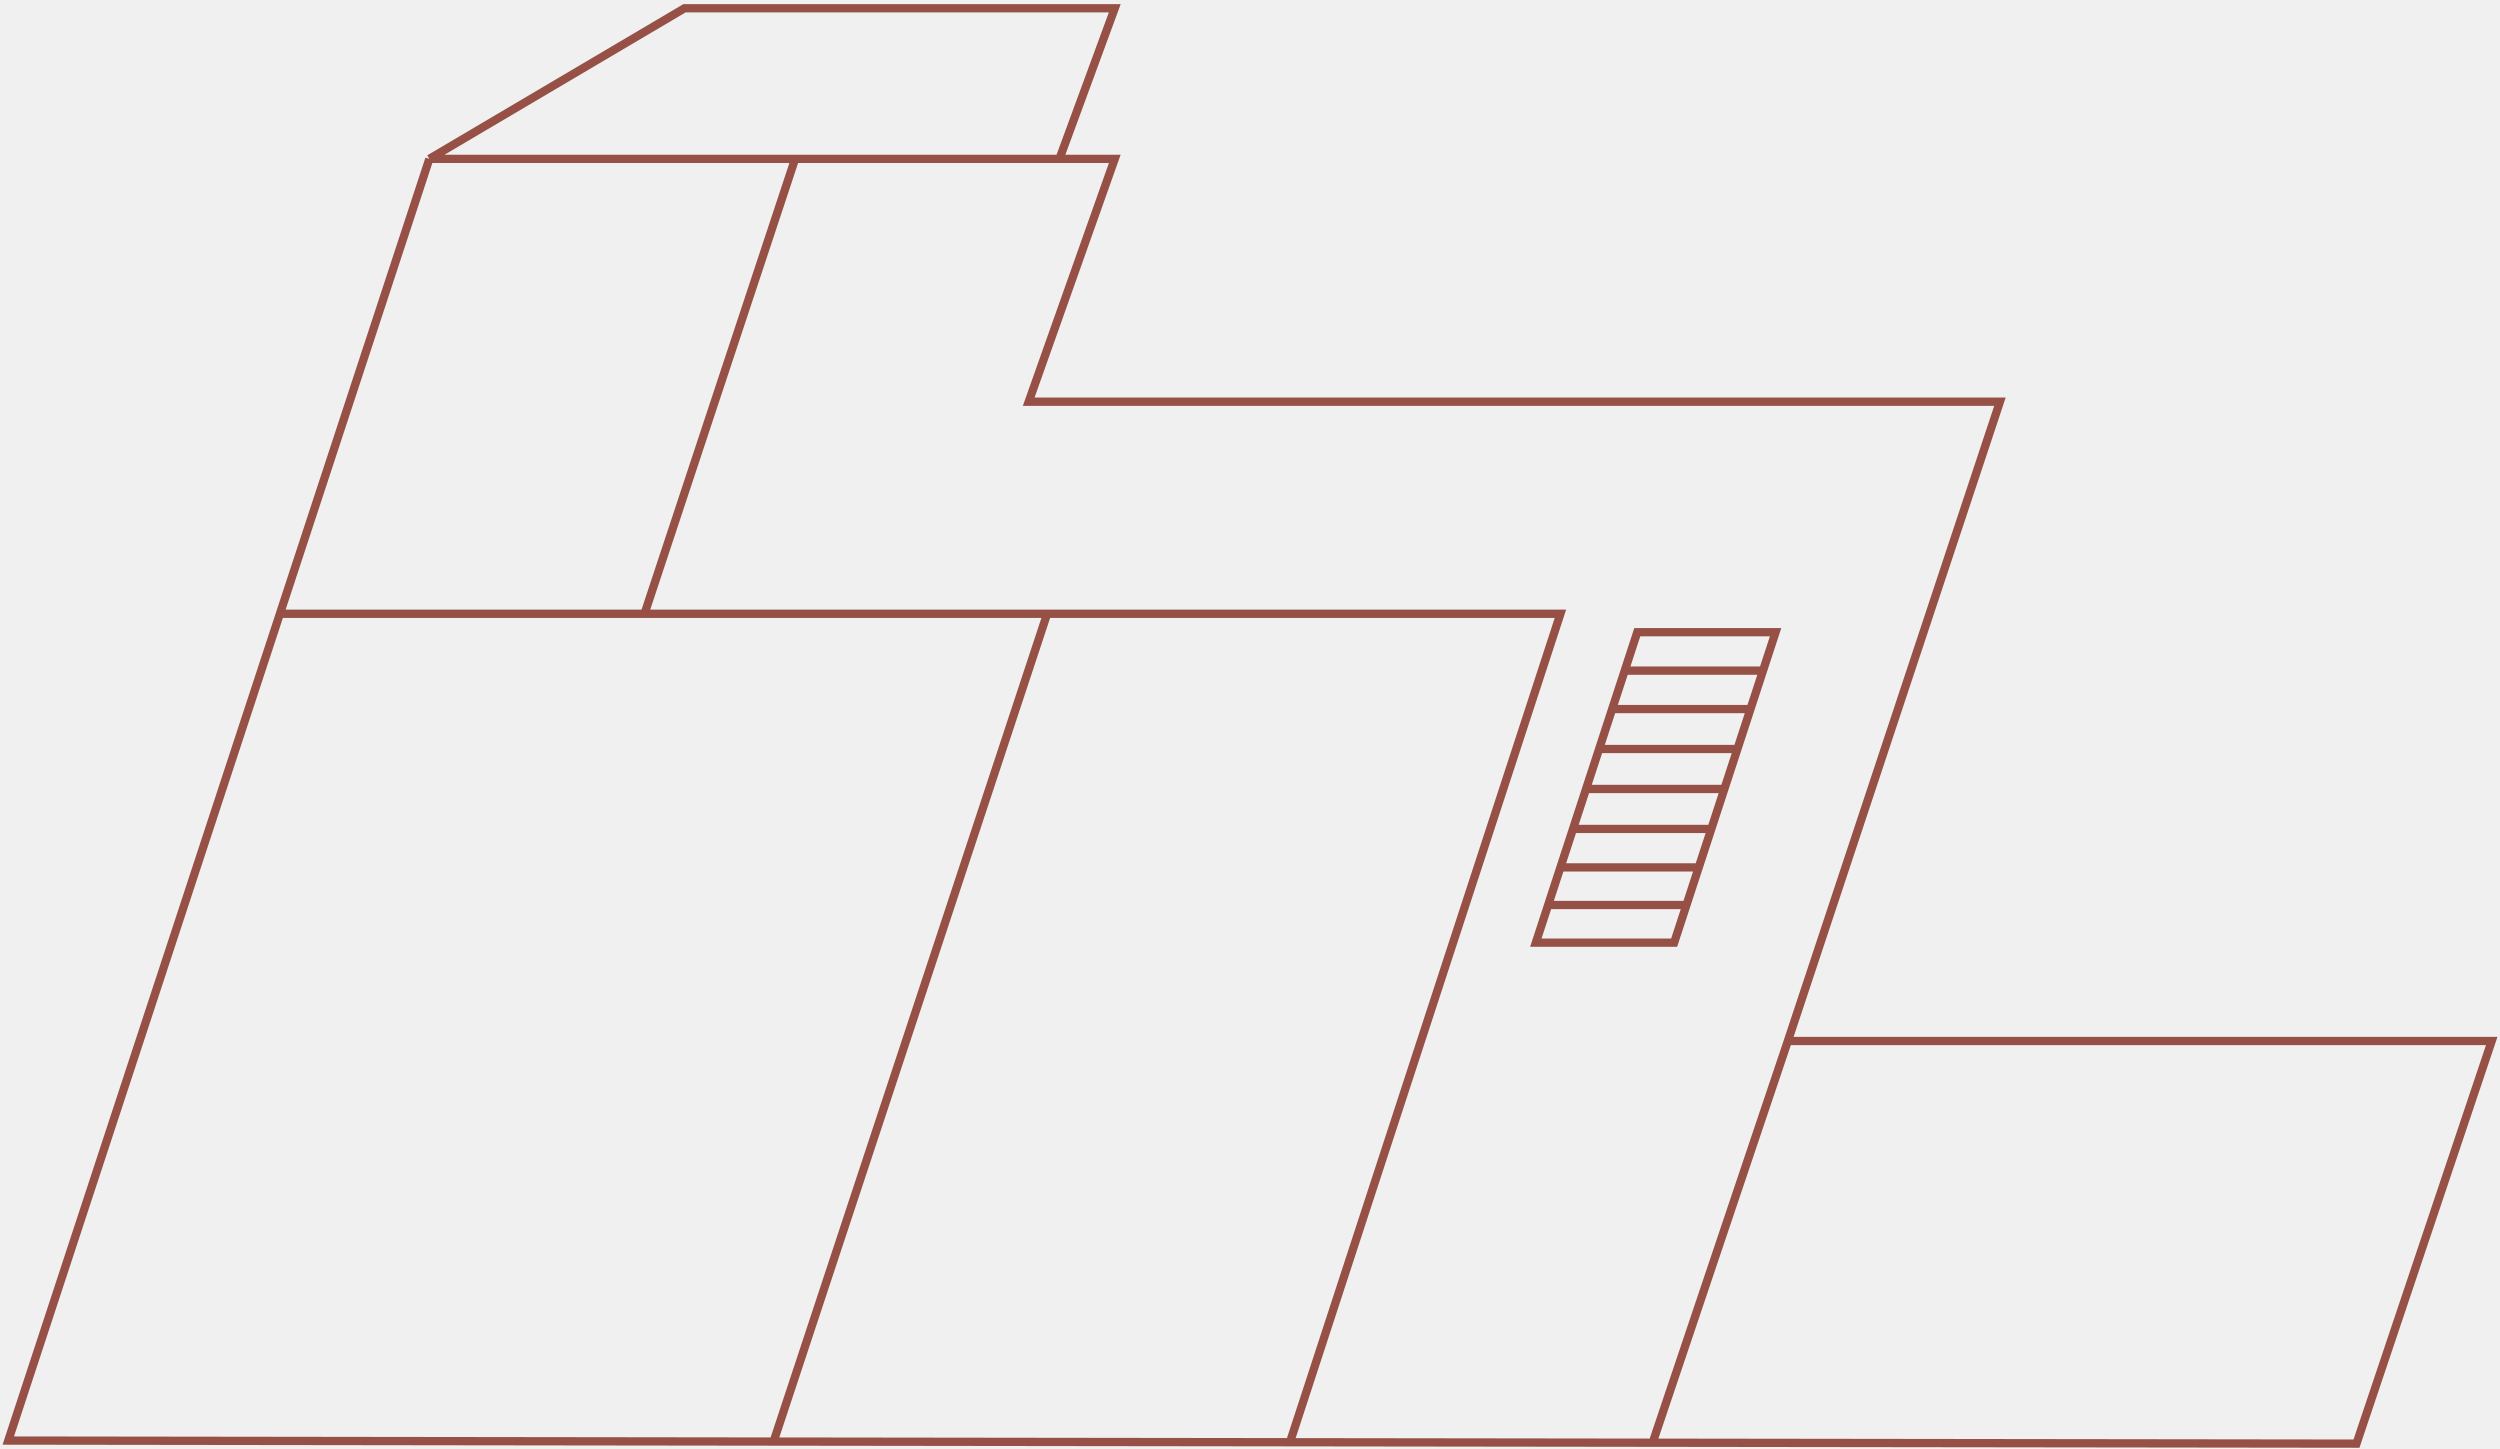
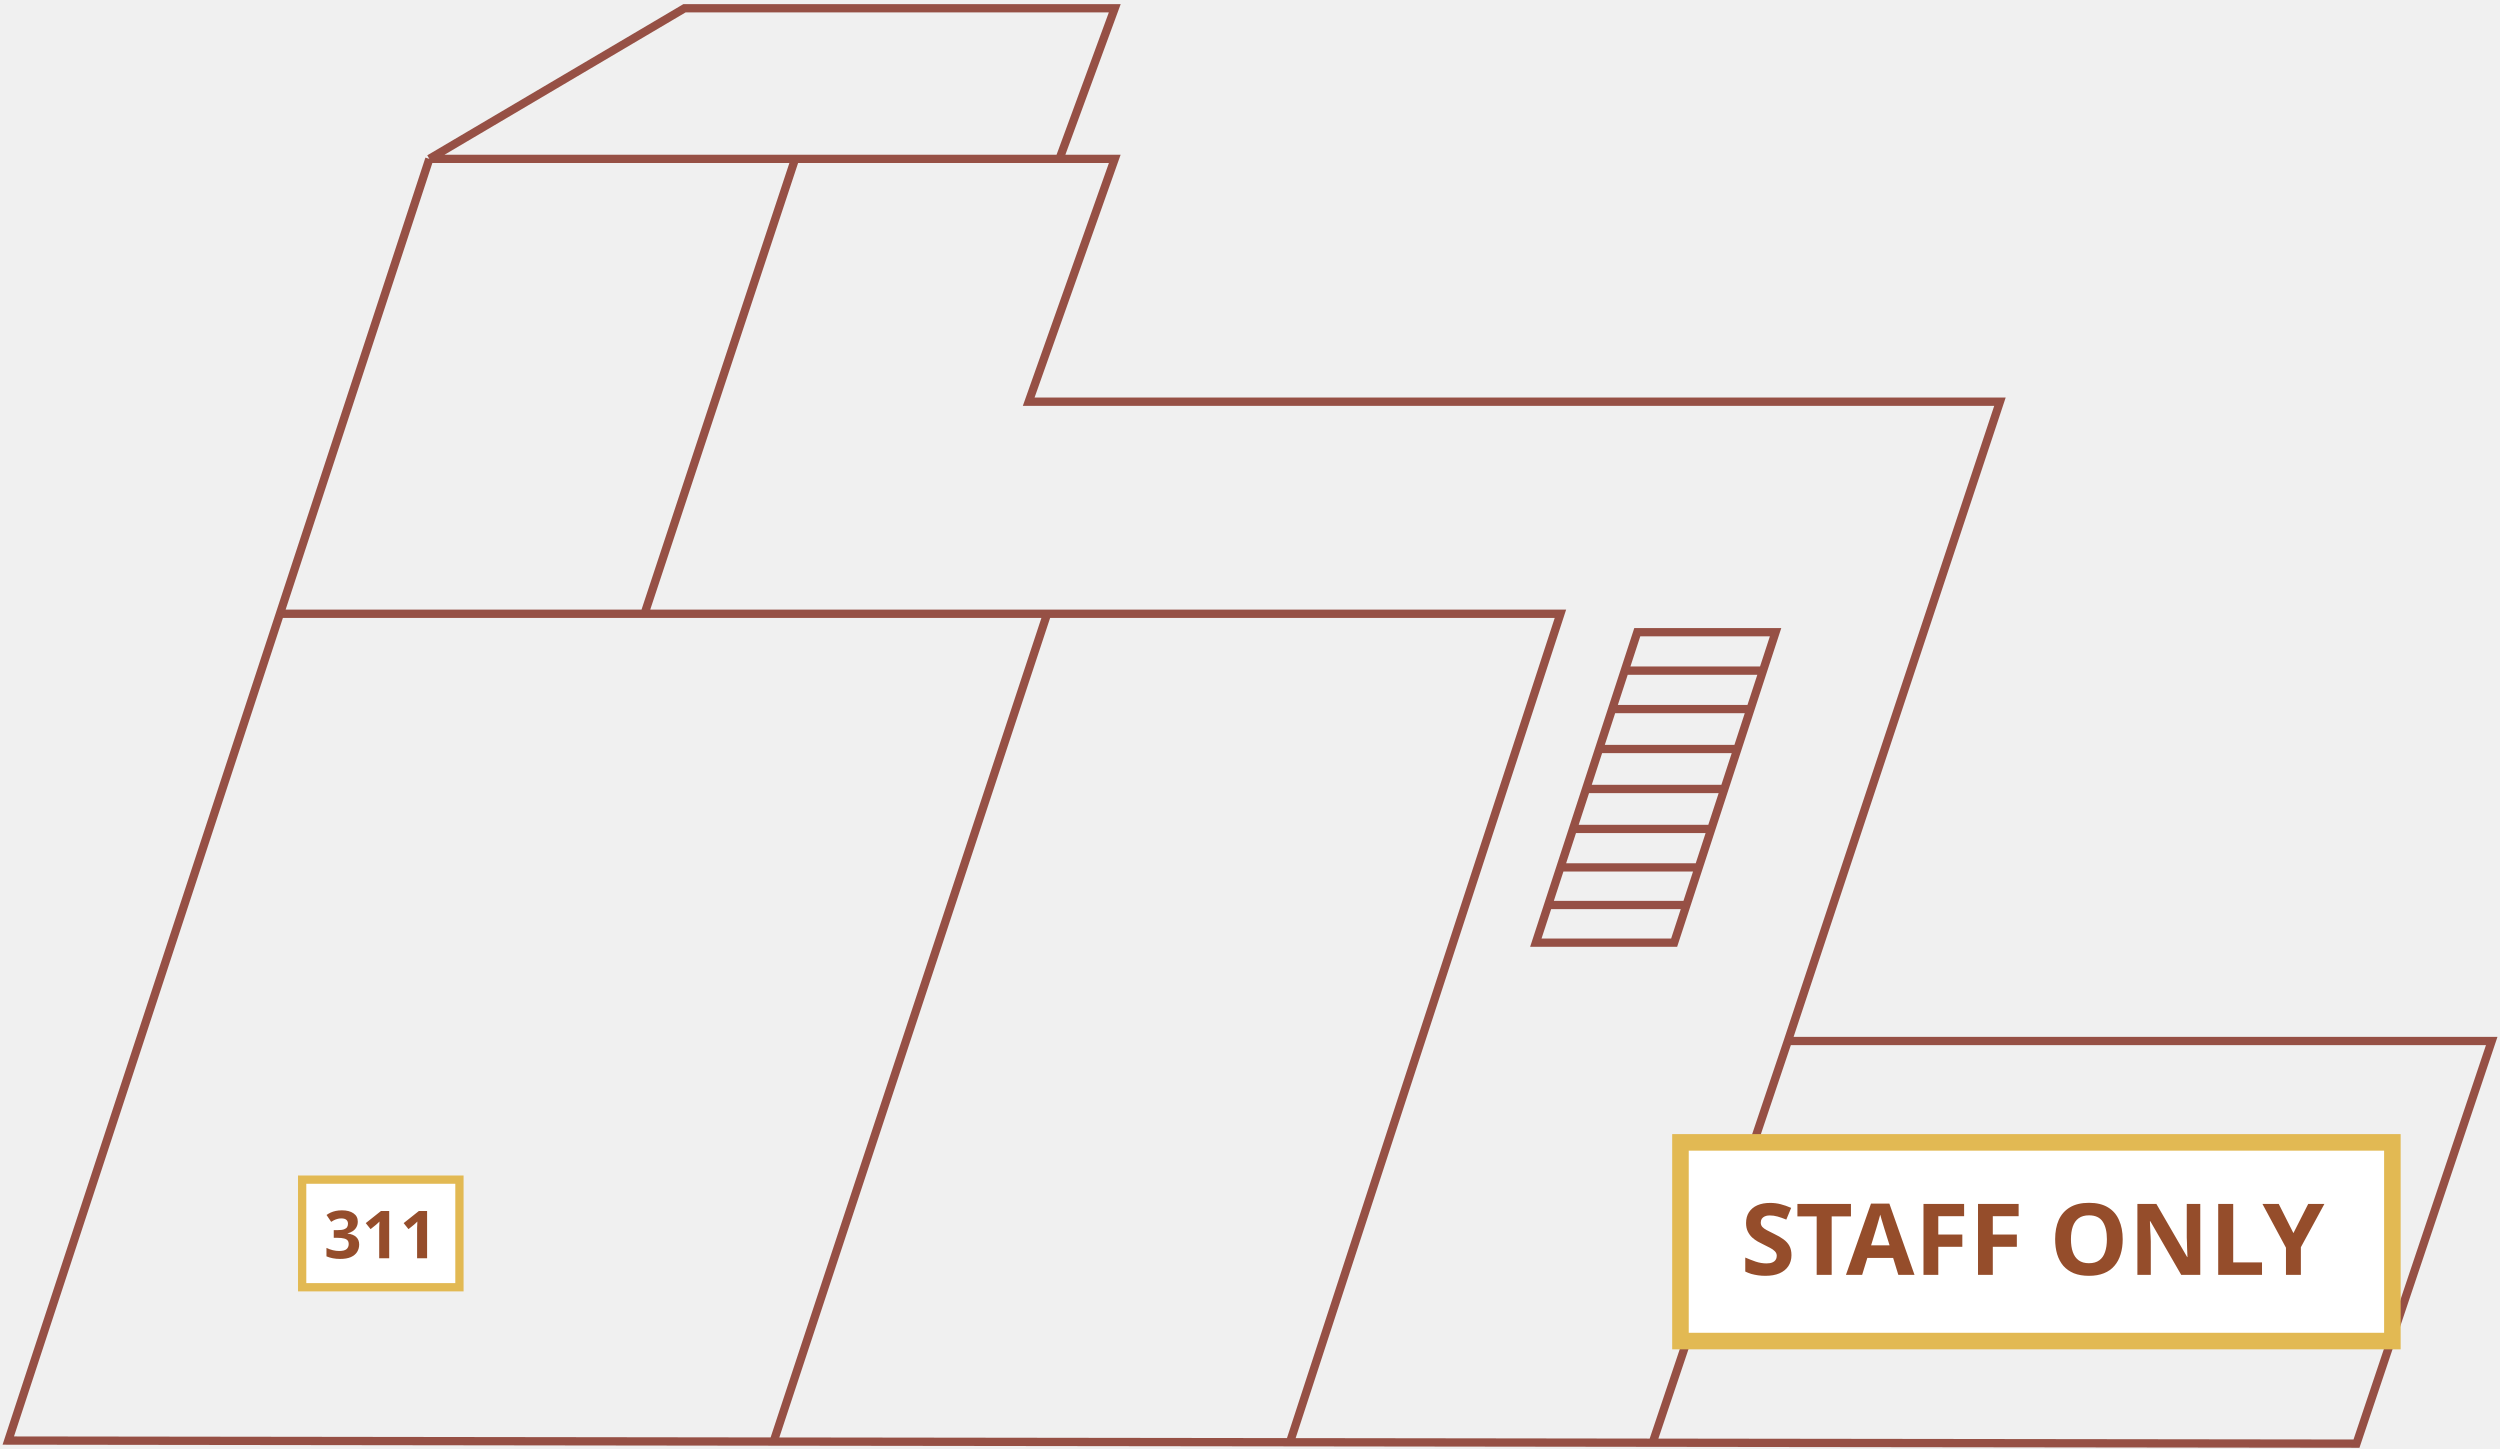
<svg xmlns="http://www.w3.org/2000/svg" width="302" height="175" viewBox="0 0 302 175" fill="none">
  <path d="M51.866 19.193L82.683 1H134.663L127.98 19.193M51.866 19.193L33.813 74.144M51.866 19.193H96.049M127.98 19.193H134.663L124.267 48.525H241.594L215.975 125.752M127.98 19.193H96.049M215.975 125.752H301L284.663 174.391L199.639 174.28M215.975 125.752L199.639 174.28M33.813 74.144L1 174.02L93.451 174.141M33.813 74.144H77.856M155.827 174.222L188.5 74.144H126.495M155.827 174.222L93.451 174.141M155.827 174.222L199.639 174.28M93.451 174.141L126.495 74.144M126.495 74.144H77.856M77.856 74.144L96.049 19.193M187.015 109.326L185.53 113.871H202.238L203.723 109.326M187.015 109.326H203.723M187.015 109.326L188.5 104.78M203.723 109.326L205.208 104.78M188.5 104.78H205.208M188.5 104.78L190.018 100.134M205.208 104.78L206.726 100.134M190.018 100.134H206.726M190.018 100.134L191.595 95.307M206.726 100.134L208.303 95.307M191.595 95.307H208.303M191.595 95.307L193.172 90.48M208.303 95.307L209.88 90.48M193.172 90.48H209.88M193.172 90.48L194.749 85.653M209.88 90.48L211.457 85.653M194.749 85.653H211.457M194.749 85.653L196.266 81.012M211.457 85.653L214.49 76.371H197.782L196.266 81.012M196.266 81.012H212.634" stroke="#965045" />
+   <rect x="203" y="138" width="86" height="24" fill="white" stroke="#E2B953" stroke-width="2" />
+   <path d="M216.409 151.624C216.409 152.128 216.285 152.568 216.037 152.944C215.789 153.32 215.429 153.612 214.957 153.82C214.493 154.02 213.925 154.12 213.253 154.12C212.957 154.12 212.665 154.1 212.377 154.06C212.097 154.02 211.825 153.964 211.561 153.892C211.305 153.812 211.061 153.716 210.829 153.604V151.912C211.237 152.088 211.657 152.252 212.089 152.404C212.529 152.548 212.965 152.62 213.397 152.62C213.693 152.62 213.929 152.58 214.105 152.5C214.289 152.42 214.421 152.312 214.501 152.176C214.589 152.04 214.633 151.884 214.633 151.708C214.633 151.492 214.557 151.308 214.405 151.156C214.261 151.004 214.065 150.864 213.817 150.736C213.569 150.6 213.285 150.456 212.965 150.304C212.765 150.208 212.549 150.096 212.317 149.968C212.085 149.832 211.861 149.668 211.645 149.476C211.437 149.276 211.265 149.036 211.129 148.756C210.993 148.476 210.925 148.14 210.925 147.748C210.925 147.236 211.041 146.8 211.273 146.44C211.513 146.072 211.849 145.792 212.281 145.6C212.721 145.408 213.237 145.312 213.829 145.312C214.277 145.312 214.701 145.364 215.101 145.468C215.509 145.572 215.933 145.72 216.373 145.912L215.785 147.328C215.393 147.168 215.041 147.044 214.729 146.956C214.417 146.868 214.097 146.824 213.769 146.824C213.545 146.824 213.353 146.86 213.193 146.932C213.033 147.004 212.909 147.104 212.821 147.232C212.741 147.36 212.701 147.512 212.701 147.688C212.701 147.888 212.761 148.06 212.881 148.204C213.001 148.34 213.181 148.472 213.421 148.6C213.661 148.728 213.961 148.88 214.321 149.056C214.761 149.264 215.133 149.48 215.437 149.704C215.749 149.928 215.989 150.192 216.157 150.496C216.325 150.8 216.409 151.176 216.409 151.624ZM221.267 154H219.455V146.944H217.127V145.432H223.595V146.944H221.267V154ZM229.316 154L228.692 151.96H225.572L224.948 154H222.992L226.016 145.396H228.236L231.272 154H229.316ZM227.636 148.444C227.596 148.308 227.544 148.136 227.48 147.928C227.416 147.72 227.352 147.508 227.288 147.292C227.224 147.076 227.172 146.888 227.132 146.728C227.092 146.888 227.036 147.088 226.964 147.328C226.9 147.56 226.836 147.784 226.772 148C226.716 148.208 226.672 148.356 226.64 148.444L226.028 150.436H228.26L227.636 148.444ZM234.145 154H232.357V145.432H237.265V146.92H234.145V149.128H237.049V150.616H234.145V154ZM240.731 154H238.943V145.432H243.851V146.92H240.731V149.128H243.635V150.616H240.731V154ZM256.422 149.704C256.422 150.368 256.338 150.972 256.17 151.516C256.01 152.052 255.762 152.516 255.426 152.908C255.098 153.3 254.674 153.6 254.154 153.808C253.642 154.016 253.038 154.12 252.342 154.12C251.646 154.12 251.038 154.016 250.518 153.808C250.006 153.592 249.582 153.292 249.246 152.908C248.918 152.516 248.67 152.048 248.502 151.504C248.342 150.96 248.262 150.356 248.262 149.692C248.262 148.804 248.406 148.032 248.694 147.376C248.99 146.72 249.438 146.212 250.038 145.852C250.646 145.484 251.418 145.3 252.354 145.3C253.282 145.3 254.046 145.484 254.646 145.852C255.246 146.212 255.69 146.724 255.978 147.388C256.274 148.044 256.422 148.816 256.422 149.704ZM250.17 149.704C250.17 150.304 250.246 150.82 250.398 151.252C250.55 151.684 250.786 152.016 251.106 152.248C251.426 152.48 251.838 152.596 252.342 152.596C252.862 152.596 253.278 152.48 253.59 152.248C253.91 152.016 254.142 151.684 254.286 151.252C254.438 150.82 254.514 150.304 254.514 149.704C254.514 148.8 254.346 148.092 254.01 147.58C253.674 147.068 253.122 146.812 252.354 146.812C251.842 146.812 251.426 146.928 251.106 147.16C250.786 147.392 250.55 147.724 250.398 148.156C250.246 148.588 250.17 149.104 250.17 149.704ZM265.793 154H263.489L259.757 147.52H259.709C259.717 147.72 259.725 147.924 259.733 148.132C259.741 148.332 259.749 148.536 259.757 148.744C259.773 148.944 259.785 149.148 259.793 149.356C259.801 149.556 259.809 149.76 259.817 149.968V154H258.197V145.432H260.489L264.209 151.852H264.245C264.237 151.652 264.229 151.456 264.221 151.264C264.213 151.064 264.205 150.868 264.197 150.676C264.197 150.476 264.193 150.28 264.185 150.088C264.177 149.888 264.169 149.688 264.161 149.488V145.432H265.793V154ZM267.959 154V145.432H269.771V152.5H273.251V154H267.959ZM277.045 148.96L278.833 145.432H280.789L277.945 150.664V154H276.145V150.724L273.301 145.432H275.269L277.045 148.96Z" fill="#954D2B" />
+   <rect x="36.5" y="142.5" width="19" height="13" fill="white" stroke="#E2B953" />
+   <path d="M43.221 147.568C43.221 147.829 43.165 148.056 43.053 148.248C42.946 148.44 42.8 148.597 42.613 148.72C42.431 148.843 42.224 148.933 41.989 148.992V149.016C42.447 149.069 42.794 149.208 43.029 149.432C43.269 149.656 43.389 149.957 43.389 150.336C43.389 150.667 43.306 150.965 43.141 151.232C42.981 151.493 42.73 151.701 42.389 151.856C42.053 152.005 41.618 152.08 41.085 152.08C40.77 152.08 40.477 152.053 40.205 152C39.933 151.947 39.677 151.869 39.437 151.768V150.744C39.682 150.867 39.938 150.96 40.205 151.024C40.477 151.088 40.727 151.12 40.957 151.12C41.389 151.12 41.69 151.045 41.861 150.896C42.037 150.747 42.125 150.536 42.125 150.264C42.125 150.104 42.085 149.971 42.005 149.864C41.925 149.752 41.783 149.669 41.581 149.616C41.383 149.557 41.106 149.528 40.749 149.528H40.317V148.6H40.757C41.109 148.6 41.376 148.568 41.557 148.504C41.743 148.435 41.869 148.344 41.933 148.232C42.002 148.115 42.037 147.981 42.037 147.832C42.037 147.629 41.973 147.472 41.845 147.36C41.722 147.243 41.514 147.184 41.221 147.184C41.039 147.184 40.874 147.208 40.725 147.256C40.575 147.299 40.44 147.352 40.317 147.416C40.2 147.48 40.096 147.541 40.005 147.6L39.445 146.768C39.594 146.661 39.76 146.565 39.941 146.48C40.127 146.395 40.333 146.328 40.557 146.28C40.781 146.232 41.032 146.208 41.309 146.208C41.895 146.208 42.359 146.328 42.701 146.568C43.047 146.803 43.221 147.136 43.221 147.568ZM47.015 152H45.807V148.696C45.807 148.605 45.807 148.493 45.807 148.36C45.812 148.227 45.818 148.088 45.823 147.944C45.828 147.8 45.834 147.672 45.839 147.56C45.812 147.592 45.754 147.651 45.663 147.736C45.578 147.816 45.498 147.888 45.423 147.952L44.767 148.48L44.183 147.752L46.023 146.288H47.015V152ZM51.593 152H50.385V148.696C50.385 148.605 50.385 148.493 50.385 148.36C50.39 148.227 50.396 148.088 50.401 147.944C50.406 147.8 50.412 147.672 50.417 147.56C50.39 147.592 50.332 147.651 50.241 147.736C50.156 147.816 50.076 147.888 50.001 147.952L49.345 148.48L48.761 147.752L50.601 146.288H51.593V152Z" fill="#954D2B" />
</svg>
